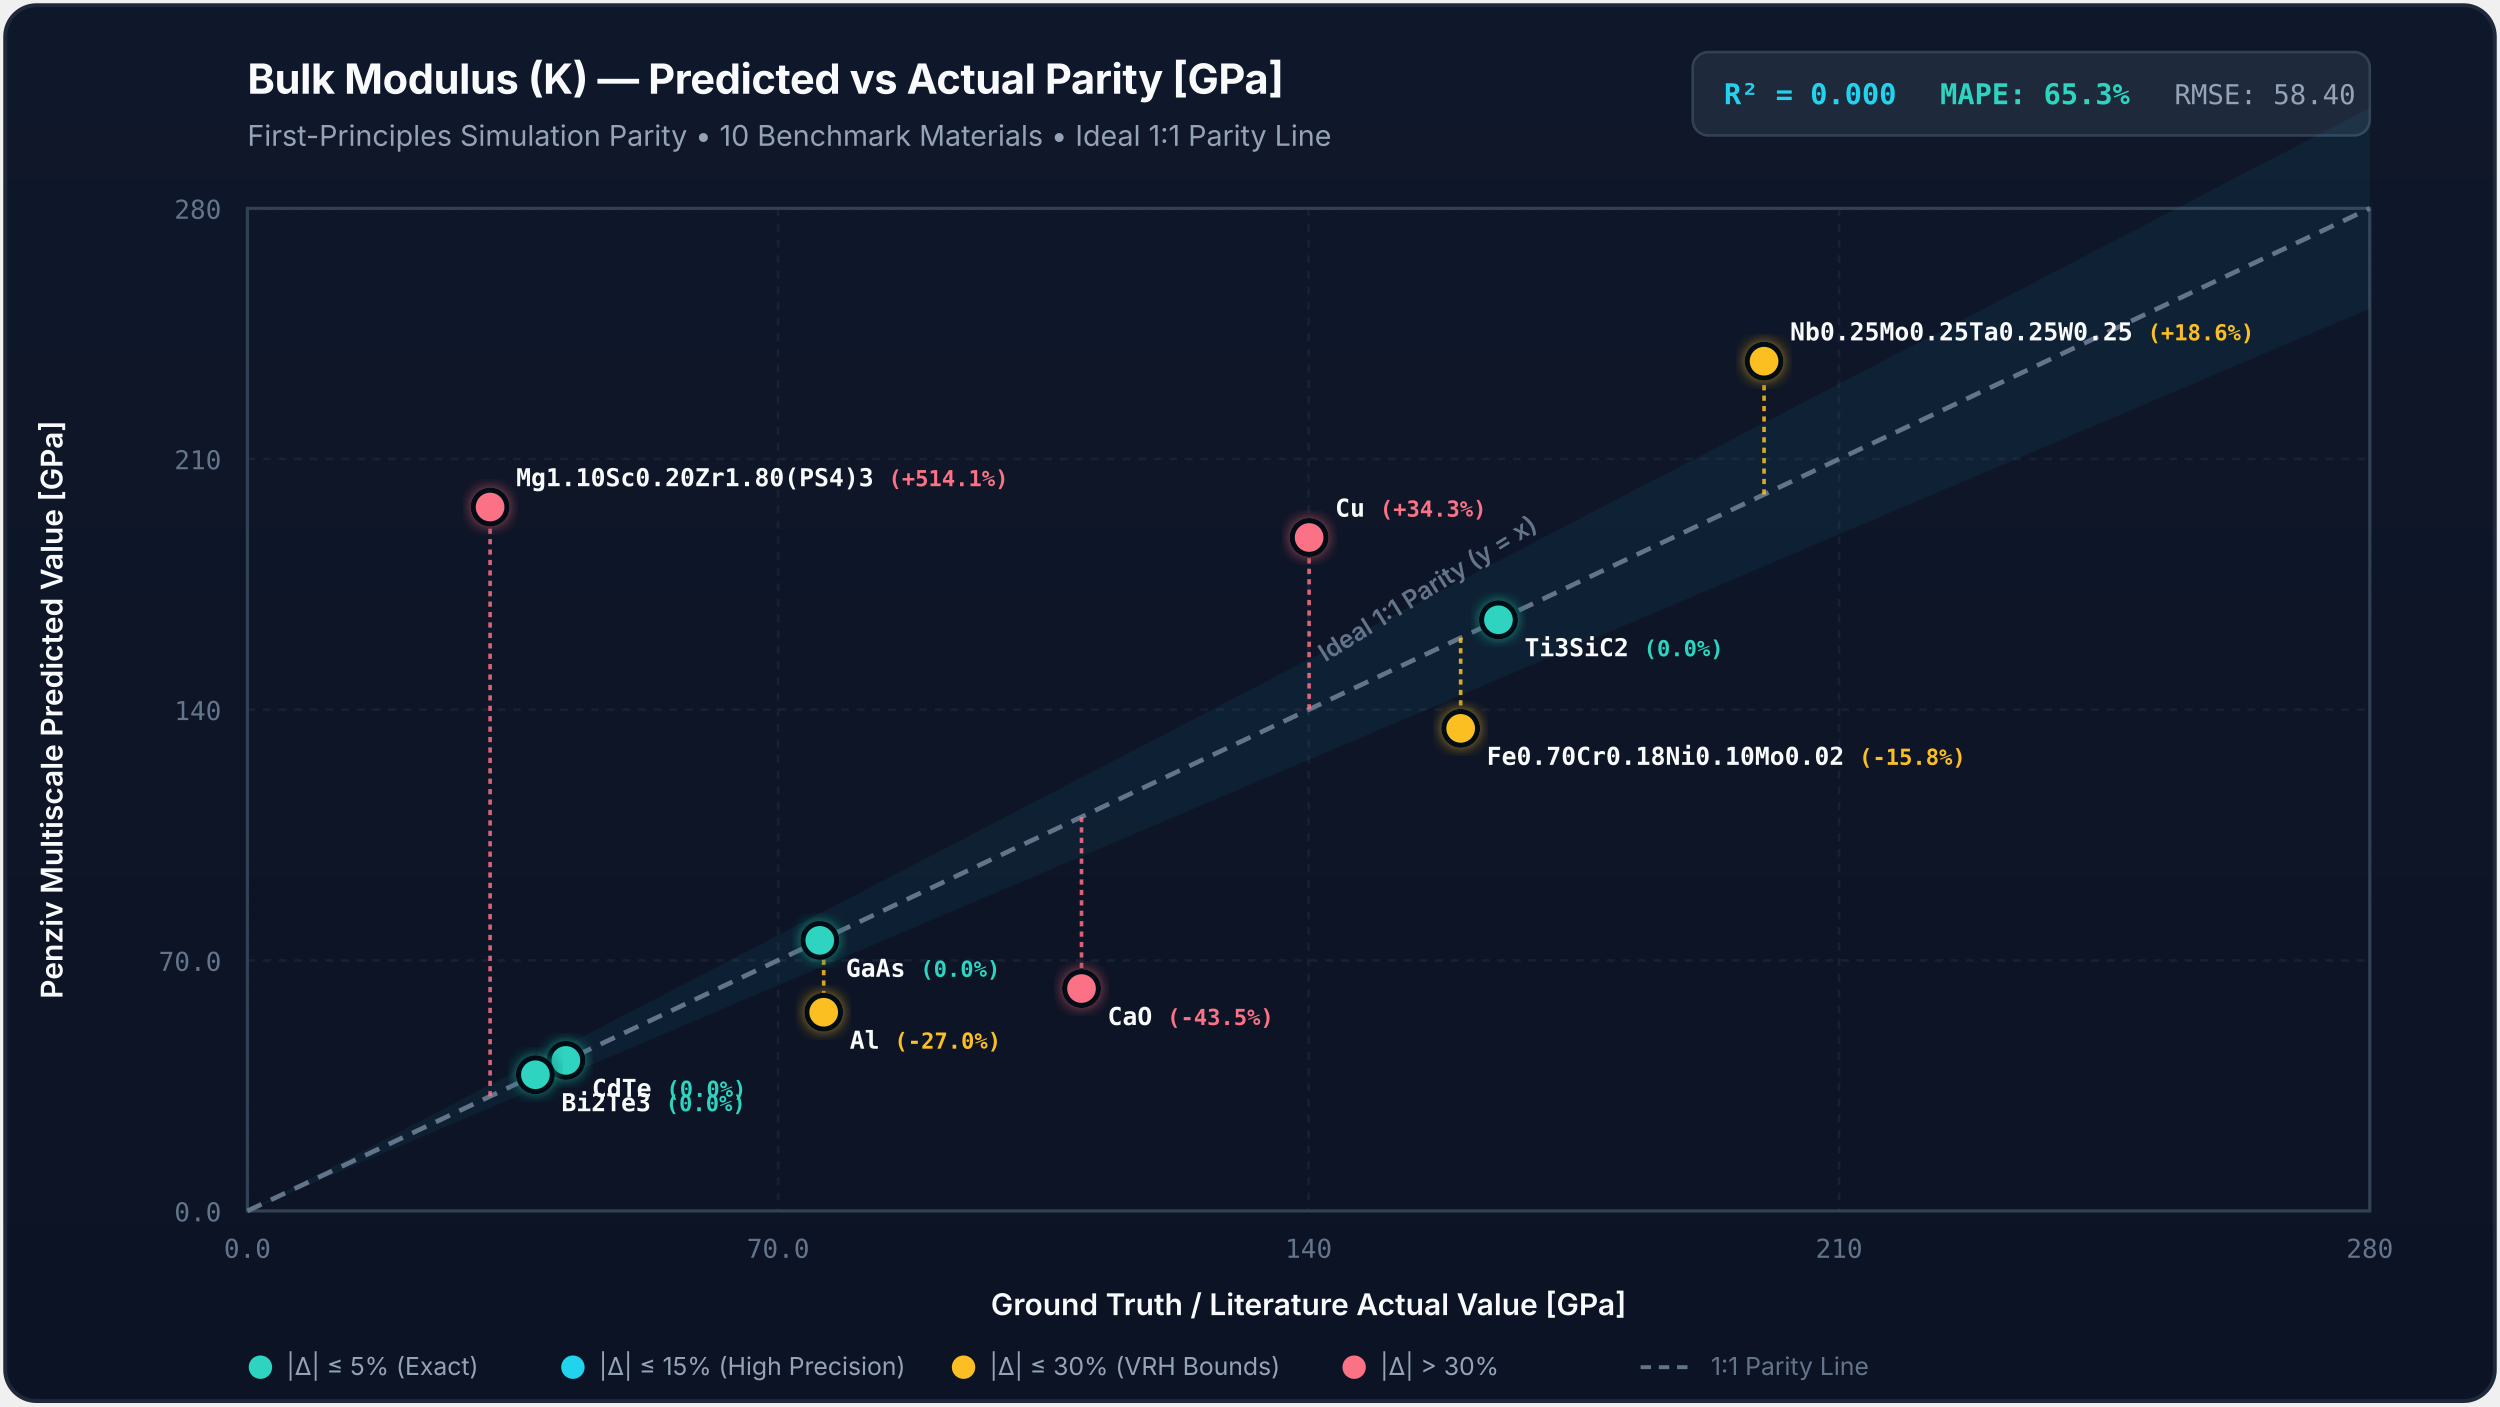
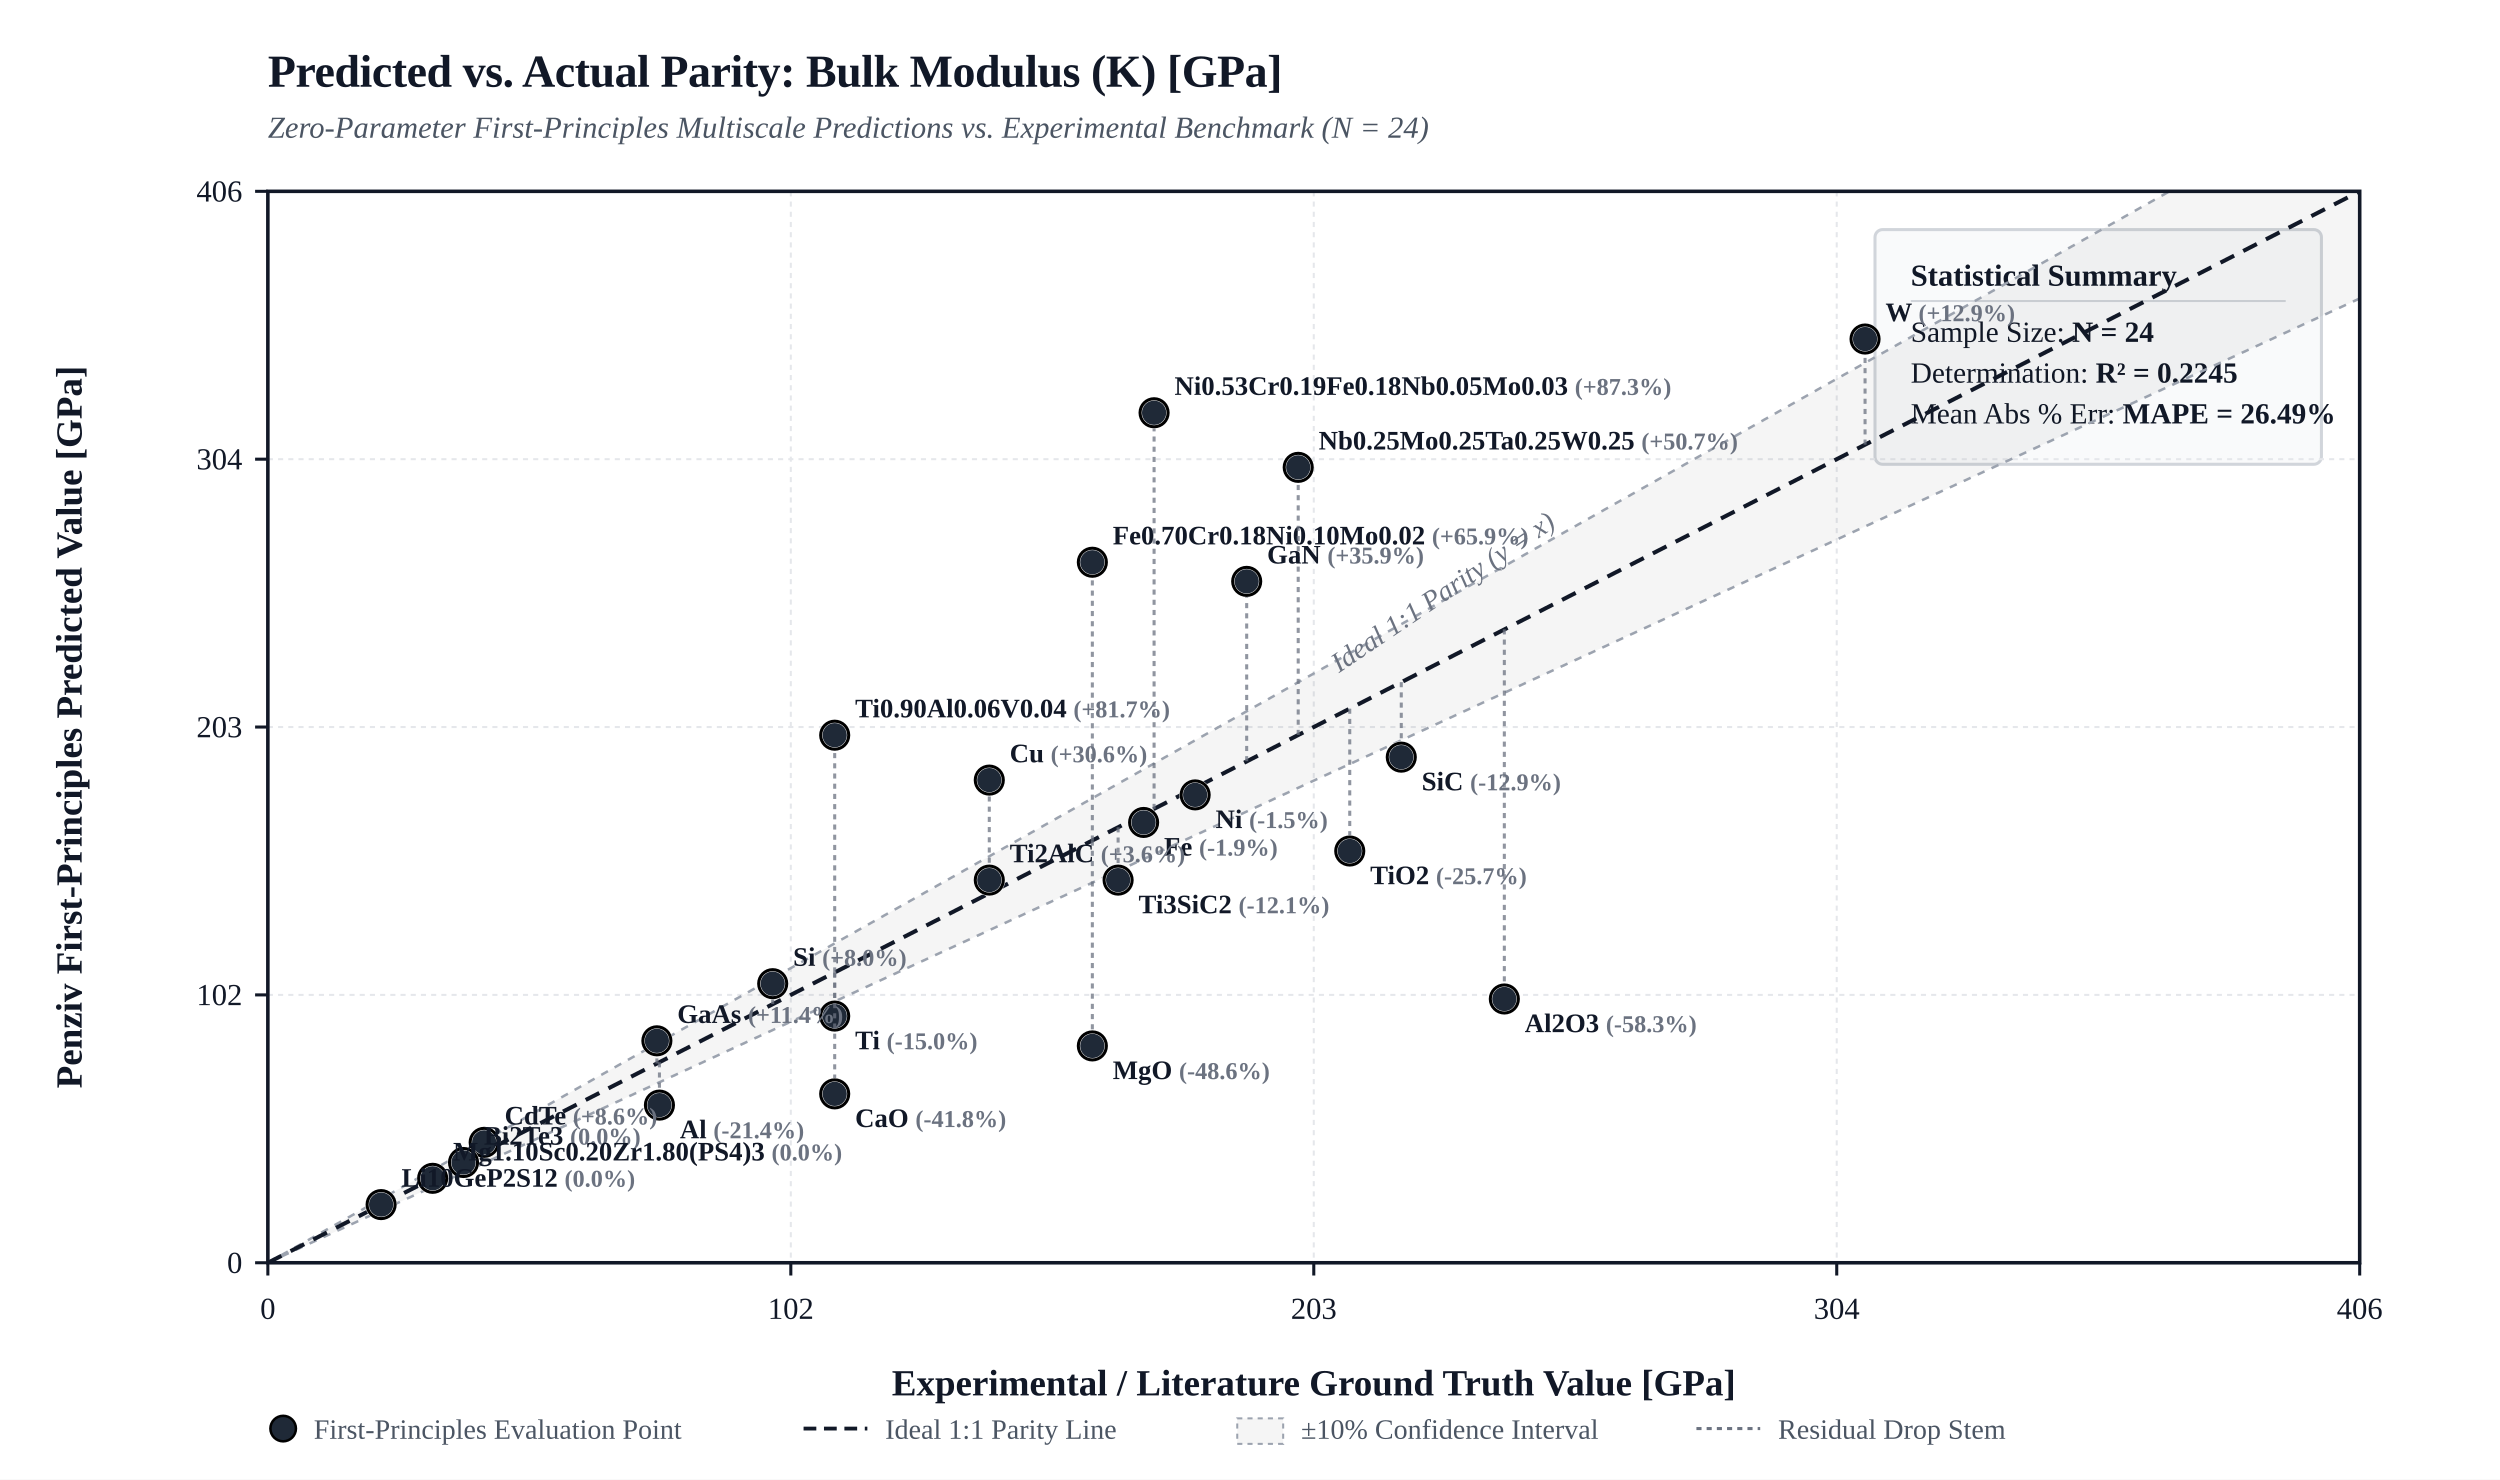
- <svg xmlns="http://www.w3.org/2000/svg" viewBox="0 0 960 540" width="100%" height="auto" style="background-color: #040D18; border-radius: 12px; font-family: Inter, -apple-system, sans-serif;">
+ <svg xmlns="http://www.w3.org/2000/svg" viewBox="0 0 980 580" width="100%" height="auto" style="background-color: #FFFFFF; border: 1px solid #E5E7EB; border-radius: 4px; font-family: 'Times New Roman', Times, 'DejaVu Serif', 'TeX Gyre Termes', Georgia, serif;">
  <defs>
-     <linearGradient id="gradParityCard" x1="0" y1="0" x2="0" y2="1">
-       <stop offset="0%" stop-color="#0F172A" />
-       <stop offset="100%" stop-color="#0B1324" />
-     </linearGradient>
-     <filter id="glowEffect" x="-30%" y="-30%" width="160%" height="160%">
-       <feGaussianBlur stdDeviation="3" result="blur" />
-       <feComposite in="SourceGraphic" in2="blur" operator="over" />
-     </filter>
+     <clipPath id="plotClip">
+       <rect x="105" y="75" width="820" height="420" />
+     </clipPath>
  </defs>
-   <rect x="2" y="2" width="956" height="536" rx="12" fill="url(#gradParityCard)" stroke="#1E293B" stroke-width="1.5" />
-   <text x="95" y="36" fill="#F8FAFC" font-size="16" font-weight="700" letter-spacing="-0.01em">Bulk Modulus (K) — Predicted vs Actual Parity [GPa]</text>
-   <text x="95" y="56" fill="#94A3B8" font-size="11">First-Principles Simulation Parity • 10 Benchmark Materials • Ideal 1:1 Parity Line</text>
-   <g transform="translate(650, 20)">
-     <rect width="260" height="32" rx="6" fill="#1E293B" stroke="#334155" stroke-width="1" />
-     <text x="12" y="20" fill="#22D3EE" font-family="JetBrains Mono, monospace" font-size="11" font-weight="700">R² = 0.000</text>
-     <text x="95" y="20" fill="#2DD4BF" font-family="JetBrains Mono, monospace" font-size="11" font-weight="700">MAPE: 65.3%</text>
-     <text x="185" y="20" fill="#94A3B8" font-family="JetBrains Mono, monospace" font-size="10.5">RMSE: 58.40</text>
+   <rect x="0" y="0" width="980" height="580" fill="#FFFFFF" />
+   <text x="105" y="34" fill="#111827" font-size="18" font-weight="bold" letter-spacing="-0.01em">Predicted vs. Actual Parity: Bulk Modulus (K) [GPa]</text>
+   <text x="105" y="54" fill="#4B5563" font-size="12" font-style="italic">Zero-Parameter First-Principles Multiscale Predictions vs. Experimental Benchmark (N = 24)</text>
+   <g transform="translate(735, 90)">
+     <rect width="175" height="92" rx="3" fill="#F9FAFB" stroke="#D1D5DB" stroke-width="1.2" />
+     <text x="14" y="22" fill="#111827" font-size="12" font-weight="bold">Statistical Summary</text>
+     <line x1="14" y1="28" x2="161" y2="28" stroke="#D1D5DB" stroke-width="0.8" />
+     <text x="14" y="44" fill="#111827" font-size="11.5">Sample Size: <tspan font-weight="bold">N = 24</tspan>
+     </text>
+     <text x="14" y="60" fill="#111827" font-size="11.5">Determination: <tspan font-weight="bold">R² = 0.2245</tspan>
+     </text>
+     <text x="14" y="76" fill="#111827" font-size="11.5">Mean Abs % Err: <tspan font-weight="bold">MAPE = 26.49%</tspan>
+     </text>
  </g>
-   <line x1="95.0" y1="80" x2="95.0" y2="465" stroke="#1E293B" stroke-width="1" stroke-dasharray="3,3" opacity="0.6" />
-   <line x1="95" y1="465.0" x2="910" y2="465.0" stroke="#1E293B" stroke-width="1" stroke-dasharray="3,3" opacity="0.6" />
-   <text x="85" y="469.0" fill="#64748B" font-family="JetBrains Mono, monospace" font-size="10" text-anchor="end">0.0</text>
-   <text x="95.0" y="483.0" fill="#64748B" font-family="JetBrains Mono, monospace" font-size="10" text-anchor="middle">0.0</text>
-   <line x1="298.8" y1="80" x2="298.8" y2="465" stroke="#1E293B" stroke-width="1" stroke-dasharray="3,3" opacity="0.6" />
-   <line x1="95" y1="368.8" x2="910" y2="368.8" stroke="#1E293B" stroke-width="1" stroke-dasharray="3,3" opacity="0.6" />
-   <text x="85" y="372.8" fill="#64748B" font-family="JetBrains Mono, monospace" font-size="10" text-anchor="end">70.0</text>
-   <text x="298.8" y="483.0" fill="#64748B" font-family="JetBrains Mono, monospace" font-size="10" text-anchor="middle">70.0</text>
-   <line x1="502.5" y1="80" x2="502.5" y2="465" stroke="#1E293B" stroke-width="1" stroke-dasharray="3,3" opacity="0.6" />
-   <line x1="95" y1="272.5" x2="910" y2="272.5" stroke="#1E293B" stroke-width="1" stroke-dasharray="3,3" opacity="0.6" />
-   <text x="85" y="276.5" fill="#64748B" font-family="JetBrains Mono, monospace" font-size="10" text-anchor="end">140</text>
-   <text x="502.5" y="483.0" fill="#64748B" font-family="JetBrains Mono, monospace" font-size="10" text-anchor="middle">140</text>
-   <line x1="706.2" y1="80" x2="706.2" y2="465" stroke="#1E293B" stroke-width="1" stroke-dasharray="3,3" opacity="0.6" />
-   <line x1="95" y1="176.2" x2="910" y2="176.2" stroke="#1E293B" stroke-width="1" stroke-dasharray="3,3" opacity="0.6" />
-   <text x="85" y="180.2" fill="#64748B" font-family="JetBrains Mono, monospace" font-size="10" text-anchor="end">210</text>
-   <text x="706.2" y="483.0" fill="#64748B" font-family="JetBrains Mono, monospace" font-size="10" text-anchor="middle">210</text>
-   <line x1="910.0" y1="80" x2="910.0" y2="465" stroke="#1E293B" stroke-width="1" stroke-dasharray="3,3" opacity="0.6" />
-   <line x1="95" y1="80.0" x2="910" y2="80.0" stroke="#1E293B" stroke-width="1" stroke-dasharray="3,3" opacity="0.6" />
-   <text x="85" y="84.0" fill="#64748B" font-family="JetBrains Mono, monospace" font-size="10" text-anchor="end">280</text>
-   <text x="910.0" y="483.0" fill="#64748B" font-family="JetBrains Mono, monospace" font-size="10" text-anchor="middle">280</text>
-   <rect x="95" y="80" width="815" height="385" fill="none" stroke="#334155" stroke-width="1.2" />
-   <polygon points="95.0,465.0 910.0,41.5 910.0,118.5 95.0,465.0" fill="#22D3EE" opacity="0.06" />
-   <line x1="95.0" y1="465.0" x2="910.0" y2="80.0" stroke="#64748B" stroke-width="1.8" stroke-dasharray="6,4" />
-   <text x="517.5" y="260.5" fill="#64748B" font-size="9.5" font-weight="600" transform="rotate(-32 502.5 272.5)">Ideal 1:1 Parity (y = x)</text>
-   <text x="502.5" y="505.0" fill="#F8FAFC" font-size="11.5" font-weight="600" text-anchor="middle">Ground Truth / Literature Actual Value  [GPa]</text>
-   <text x="24" y="272.5" fill="#F8FAFC" font-size="11.5" font-weight="600" text-anchor="middle" transform="rotate(-90 24 272.5)">Penziv Multiscale Predicted Value  [GPa]</text>
-   <line x1="502.7" y1="272.4" x2="502.7" y2="206.4" stroke="#FB7185" stroke-width="1.4" stroke-dasharray="2,2" opacity="0.85" />
-   <circle cx="502.7" cy="206.4" r="6.5" fill="#FB7185" stroke="#040D18" stroke-width="2" filter="url(#glowEffect)" />
-   <text x="512.7" y="198.4" fill="#F8FAFC" font-family="JetBrains Mono, monospace" font-size="9.5" font-weight="700" text-anchor="start">Cu <tspan fill="#FB7185" font-size="8.5">(+34.3%)</tspan>
+   <line x1="105.0" y1="75" x2="105.0" y2="495" stroke="#E5E7EB" stroke-width="0.8" stroke-dasharray="2,2" />
+   <line x1="105" y1="495.0" x2="925" y2="495.0" stroke="#E5E7EB" stroke-width="0.8" stroke-dasharray="2,2" />
+   <line x1="100" y1="495.0" x2="105" y2="495.0" stroke="#111827" stroke-width="1.2" />
+   <text x="95" y="499.0" fill="#111827" font-size="12" font-weight="500" text-anchor="end">0</text>
+   <line x1="105.0" y1="495" x2="105.0" y2="500" stroke="#111827" stroke-width="1.2" />
+   <text x="105.0" y="517.0" fill="#111827" font-size="12" font-weight="500" text-anchor="middle">0</text>
+   <line x1="310.0" y1="75" x2="310.0" y2="495" stroke="#E5E7EB" stroke-width="0.8" stroke-dasharray="2,2" />
+   <line x1="105" y1="390.0" x2="925" y2="390.0" stroke="#E5E7EB" stroke-width="0.8" stroke-dasharray="2,2" />
+   <line x1="100" y1="390.0" x2="105" y2="390.0" stroke="#111827" stroke-width="1.2" />
+   <text x="95" y="394.0" fill="#111827" font-size="12" font-weight="500" text-anchor="end">102</text>
+   <line x1="310.0" y1="495" x2="310.0" y2="500" stroke="#111827" stroke-width="1.2" />
+   <text x="310.0" y="517.0" fill="#111827" font-size="12" font-weight="500" text-anchor="middle">102</text>
+   <line x1="515.0" y1="75" x2="515.0" y2="495" stroke="#E5E7EB" stroke-width="0.8" stroke-dasharray="2,2" />
+   <line x1="105" y1="285.0" x2="925" y2="285.0" stroke="#E5E7EB" stroke-width="0.8" stroke-dasharray="2,2" />
+   <line x1="100" y1="285.0" x2="105" y2="285.0" stroke="#111827" stroke-width="1.2" />
+   <text x="95" y="289.0" fill="#111827" font-size="12" font-weight="500" text-anchor="end">203</text>
+   <line x1="515.0" y1="495" x2="515.0" y2="500" stroke="#111827" stroke-width="1.2" />
+   <text x="515.0" y="517.0" fill="#111827" font-size="12" font-weight="500" text-anchor="middle">203</text>
+   <line x1="720.0" y1="75" x2="720.0" y2="495" stroke="#E5E7EB" stroke-width="0.8" stroke-dasharray="2,2" />
+   <line x1="105" y1="180.0" x2="925" y2="180.0" stroke="#E5E7EB" stroke-width="0.8" stroke-dasharray="2,2" />
+   <line x1="100" y1="180.0" x2="105" y2="180.0" stroke="#111827" stroke-width="1.2" />
+   <text x="95" y="184.0" fill="#111827" font-size="12" font-weight="500" text-anchor="end">304</text>
+   <line x1="720.0" y1="495" x2="720.0" y2="500" stroke="#111827" stroke-width="1.2" />
+   <text x="720.0" y="517.0" fill="#111827" font-size="12" font-weight="500" text-anchor="middle">304</text>
+   <line x1="925.0" y1="75" x2="925.0" y2="495" stroke="#E5E7EB" stroke-width="0.8" stroke-dasharray="2,2" />
+   <line x1="105" y1="75.0" x2="925" y2="75.0" stroke="#E5E7EB" stroke-width="0.8" stroke-dasharray="2,2" />
+   <line x1="100" y1="75.0" x2="105" y2="75.0" stroke="#111827" stroke-width="1.2" />
+   <text x="95" y="79.0" fill="#111827" font-size="12" font-weight="500" text-anchor="end">406</text>
+   <line x1="925.0" y1="495" x2="925.0" y2="500" stroke="#111827" stroke-width="1.2" />
+   <text x="925.0" y="517.0" fill="#111827" font-size="12" font-weight="500" text-anchor="middle">406</text>
+   <polygon points="105.0,495.0 925.0,33.0 925.0,117.0 105.0,495.0" fill="rgba(0, 0, 0, 0.04)" clip-path="url(#plotClip)" />
+   <line x1="105.0" y1="495.0" x2="925.0" y2="33.0" stroke="#9CA3AF" stroke-width="1.0" stroke-dasharray="3,3" clip-path="url(#plotClip)" />
+   <line x1="105.0" y1="495.0" x2="925.0" y2="117.0" stroke="#9CA3AF" stroke-width="1.0" stroke-dasharray="3,3" clip-path="url(#plotClip)" />
+   <line x1="105.0" y1="495.0" x2="925.0" y2="75.0" stroke="#111827" stroke-width="1.6" stroke-dasharray="6,4" clip-path="url(#plotClip)" />
+   <text x="535.0" y="273.0" fill="#6B7280" font-size="11" font-style="italic" transform="rotate(-34 515.0 285.0)">Ideal 1:1 Parity (y = x)</text>
+   <rect x="105" y="75" width="820" height="420" fill="none" stroke="#111827" stroke-width="1.4" />
+   <text x="515.0" y="547.0" fill="#111827" font-size="14.5" font-weight="bold" text-anchor="middle">Experimental / Literature Ground Truth Value [GPa]</text>
+   <text x="32" y="285.0" fill="#111827" font-size="14.5" font-weight="bold" text-anchor="middle" transform="rotate(-90 32 285.0)">Penziv First-Principles Predicted Value [GPa]</text>
+   <line x1="387.8" y1="350.2" x2="387.8" y2="305.8" stroke="#6B7280" stroke-width="1.2" stroke-dasharray="2,2" opacity="0.75" clip-path="url(#plotClip)" />
+   <circle cx="387.8" cy="305.8" r="5.5" fill="#1F2937" stroke="#FFFFFF" stroke-width="1.5" />
+   <circle cx="387.8" cy="305.8" r="5.5" fill="none" stroke="#000000" stroke-width="1.2" />
+   <text x="395.8" y="298.8" fill="#111827" font-size="10.5" font-weight="600" text-anchor="start">Cu <tspan fill="#6B7280" font-size="9.5">(+30.6%)</tspan>
  </text>
-   <line x1="316.3" y1="360.5" x2="316.3" y2="388.7" stroke="#FBBF24" stroke-width="1.4" stroke-dasharray="2,2" opacity="0.85" />
-   <circle cx="316.3" cy="388.7" r="6.5" fill="#FBBF24" stroke="#040D18" stroke-width="2" filter="url(#glowEffect)" />
-   <text x="326.3" y="402.7" fill="#F8FAFC" font-family="JetBrains Mono, monospace" font-size="9.5" font-weight="700" text-anchor="start">Al <tspan fill="#FBBF24" font-size="8.5">(-27.0%)</tspan>
+   <line x1="258.5" y1="416.4" x2="258.5" y2="433.2" stroke="#6B7280" stroke-width="1.2" stroke-dasharray="2,2" opacity="0.75" clip-path="url(#plotClip)" />
+   <circle cx="258.5" cy="433.2" r="5.5" fill="#1F2937" stroke="#FFFFFF" stroke-width="1.5" />
+   <circle cx="258.5" cy="433.2" r="5.5" fill="none" stroke="#000000" stroke-width="1.2" />
+   <text x="266.5" y="446.2" fill="#111827" font-size="10.5" font-weight="600" text-anchor="start">Al <tspan fill="#6B7280" font-size="9.5">(-21.4%)</tspan>
  </text>
-   <line x1="415.3" y1="313.7" x2="415.3" y2="379.6" stroke="#FB7185" stroke-width="1.4" stroke-dasharray="2,2" opacity="0.85" />
-   <circle cx="415.3" cy="379.6" r="6.5" fill="#FB7185" stroke="#040D18" stroke-width="2" filter="url(#glowEffect)" />
-   <text x="425.3" y="393.6" fill="#F8FAFC" font-family="JetBrains Mono, monospace" font-size="9.5" font-weight="700" text-anchor="start">CaO <tspan fill="#FB7185" font-size="8.5">(-43.5%)</tspan>
+   <line x1="468.5" y1="308.8" x2="468.5" y2="311.6" stroke="#6B7280" stroke-width="1.2" stroke-dasharray="2,2" opacity="0.75" clip-path="url(#plotClip)" />
+   <circle cx="468.5" cy="311.6" r="5.5" fill="#1F2937" stroke="#FFFFFF" stroke-width="1.5" />
+   <circle cx="468.5" cy="311.6" r="5.5" fill="none" stroke="#000000" stroke-width="1.2" />
+   <text x="476.5" y="324.6" fill="#111827" font-size="10.5" font-weight="600" text-anchor="start">Ni <tspan fill="#6B7280" font-size="9.5">(-1.5%)</tspan>
  </text>
-   <line x1="560.9" y1="244.9" x2="560.9" y2="279.7" stroke="#FBBF24" stroke-width="1.4" stroke-dasharray="2,2" opacity="0.85" />
-   <circle cx="560.9" cy="279.7" r="6.5" fill="#FBBF24" stroke="#040D18" stroke-width="2" filter="url(#glowEffect)" />
-   <text x="570.9" y="293.7" fill="#F8FAFC" font-family="JetBrains Mono, monospace" font-size="9.5" font-weight="700" text-anchor="start">Fe0.70Cr0.18Ni0.10Mo0.02 <tspan fill="#FBBF24" font-size="8.5">(-15.8%)</tspan>
+   <line x1="327.2" y1="381.2" x2="327.2" y2="398.3" stroke="#6B7280" stroke-width="1.2" stroke-dasharray="2,2" opacity="0.75" clip-path="url(#plotClip)" />
+   <circle cx="327.2" cy="398.3" r="5.5" fill="#1F2937" stroke="#FFFFFF" stroke-width="1.5" />
+   <circle cx="327.2" cy="398.3" r="5.5" fill="none" stroke="#000000" stroke-width="1.2" />
+   <text x="335.2" y="411.3" fill="#111827" font-size="10.5" font-weight="600" text-anchor="start">Ti <tspan fill="#6B7280" font-size="9.5">(-15.0%)</tspan>
  </text>
-   <line x1="575.4" y1="238.0" x2="575.4" y2="238.0" stroke="#2DD4BF" stroke-width="1.4" stroke-dasharray="2,2" opacity="0.85" />
-   <circle cx="575.4" cy="238.0" r="6.5" fill="#2DD4BF" stroke="#040D18" stroke-width="2" filter="url(#glowEffect)" />
-   <text x="585.4" y="252.0" fill="#F8FAFC" font-family="JetBrains Mono, monospace" font-size="9.5" font-weight="700" text-anchor="start">Ti3SiC2 <tspan fill="#2DD4BF" font-size="8.5">(0.0%)</tspan>
+   <line x1="731.1" y1="174.3" x2="731.1" y2="132.9" stroke="#6B7280" stroke-width="1.2" stroke-dasharray="2,2" opacity="0.75" clip-path="url(#plotClip)" />
+   <circle cx="731.1" cy="132.9" r="5.5" fill="#1F2937" stroke="#FFFFFF" stroke-width="1.5" />
+   <circle cx="731.1" cy="132.9" r="5.5" fill="none" stroke="#000000" stroke-width="1.2" />
+   <text x="739.1" y="125.9" fill="#111827" font-size="10.5" font-weight="600" text-anchor="start">W <tspan fill="#6B7280" font-size="9.5">(+12.9%)</tspan>
  </text>
-   <line x1="677.4" y1="189.9" x2="677.4" y2="138.7" stroke="#FBBF24" stroke-width="1.4" stroke-dasharray="2,2" opacity="0.85" />
-   <circle cx="677.4" cy="138.7" r="6.5" fill="#FBBF24" stroke="#040D18" stroke-width="2" filter="url(#glowEffect)" />
-   <text x="687.4" y="130.7" fill="#F8FAFC" font-family="JetBrains Mono, monospace" font-size="9.5" font-weight="700" text-anchor="start">Nb0.25Mo0.25Ta0.25W0.25 <tspan fill="#FBBF24" font-size="8.5">(+18.6%)</tspan>
+   <line x1="448.3" y1="319.1" x2="448.3" y2="322.4" stroke="#6B7280" stroke-width="1.2" stroke-dasharray="2,2" opacity="0.75" clip-path="url(#plotClip)" />
+   <circle cx="448.3" cy="322.4" r="5.5" fill="#1F2937" stroke="#FFFFFF" stroke-width="1.5" />
+   <circle cx="448.3" cy="322.4" r="5.5" fill="none" stroke="#000000" stroke-width="1.2" />
+   <text x="456.3" y="335.4" fill="#111827" font-size="10.5" font-weight="600" text-anchor="start">Fe <tspan fill="#6B7280" font-size="9.5">(-1.9%)</tspan>
  </text>
-   <line x1="188.2" y1="421.0" x2="188.2" y2="194.7" stroke="#FB7185" stroke-width="1.4" stroke-dasharray="2,2" opacity="0.85" />
-   <circle cx="188.2" cy="194.7" r="6.5" fill="#FB7185" stroke="#040D18" stroke-width="2" filter="url(#glowEffect)" />
-   <text x="198.2" y="186.7" fill="#F8FAFC" font-family="JetBrains Mono, monospace" font-size="9.5" font-weight="700" text-anchor="start">Mg1.10Sc0.20Zr1.80(PS4)3 <tspan fill="#FB7185" font-size="8.5">(+514.1%)</tspan>
+   <line x1="428.2" y1="329.5" x2="428.2" y2="220.4" stroke="#6B7280" stroke-width="1.2" stroke-dasharray="2,2" opacity="0.75" clip-path="url(#plotClip)" />
+   <circle cx="428.2" cy="220.4" r="5.5" fill="#1F2937" stroke="#FFFFFF" stroke-width="1.5" />
+   <circle cx="428.2" cy="220.4" r="5.5" fill="none" stroke="#000000" stroke-width="1.2" />
+   <text x="436.2" y="213.4" fill="#111827" font-size="10.5" font-weight="600" text-anchor="start">Fe0.70Cr0.18Ni0.10Mo0.02 <tspan fill="#6B7280" font-size="9.5">(+65.9%)</tspan>
  </text>
-   <line x1="314.8" y1="361.1" x2="314.8" y2="361.1" stroke="#2DD4BF" stroke-width="1.4" stroke-dasharray="2,2" opacity="0.85" />
-   <circle cx="314.8" cy="361.1" r="6.5" fill="#2DD4BF" stroke="#040D18" stroke-width="2" filter="url(#glowEffect)" />
-   <text x="324.8" y="375.1" fill="#F8FAFC" font-family="JetBrains Mono, monospace" font-size="9.5" font-weight="700" text-anchor="start">GaAs <tspan fill="#2DD4BF" font-size="8.5">(0.0%)</tspan>
+   <line x1="452.4" y1="317.1" x2="452.4" y2="161.8" stroke="#6B7280" stroke-width="1.2" stroke-dasharray="2,2" opacity="0.75" clip-path="url(#plotClip)" />
+   <circle cx="452.4" cy="161.8" r="5.5" fill="#1F2937" stroke="#FFFFFF" stroke-width="1.5" />
+   <circle cx="452.4" cy="161.8" r="5.5" fill="none" stroke="#000000" stroke-width="1.2" />
+   <text x="460.4" y="154.8" fill="#111827" font-size="10.5" font-weight="600" text-anchor="start">Ni0.53Cr0.19Fe0.18Nb0.05Mo0.03 <tspan fill="#6B7280" font-size="9.5">(+87.3%)</tspan>
  </text>
-   <line x1="217.3" y1="407.2" x2="217.3" y2="407.2" stroke="#2DD4BF" stroke-width="1.4" stroke-dasharray="2,2" opacity="0.85" />
-   <circle cx="217.3" cy="407.2" r="6.5" fill="#2DD4BF" stroke="#040D18" stroke-width="2" filter="url(#glowEffect)" />
-   <text x="227.3" y="421.2" fill="#F8FAFC" font-family="JetBrains Mono, monospace" font-size="9.5" font-weight="700" text-anchor="start">CdTe <tspan fill="#2DD4BF" font-size="8.5">(0.0%)</tspan>
+   <line x1="327.2" y1="381.2" x2="327.2" y2="288.2" stroke="#6B7280" stroke-width="1.2" stroke-dasharray="2,2" opacity="0.75" clip-path="url(#plotClip)" />
+   <circle cx="327.2" cy="288.2" r="5.5" fill="#1F2937" stroke="#FFFFFF" stroke-width="1.5" />
+   <circle cx="327.2" cy="288.2" r="5.5" fill="none" stroke="#000000" stroke-width="1.2" />
+   <text x="335.2" y="281.2" fill="#111827" font-size="10.5" font-weight="600" text-anchor="start">Ti0.90Al0.06V0.04 <tspan fill="#6B7280" font-size="9.5">(+81.7%)</tspan>
  </text>
-   <line x1="205.6" y1="412.7" x2="205.6" y2="412.7" stroke="#2DD4BF" stroke-width="1.4" stroke-dasharray="2,2" opacity="0.85" />
-   <circle cx="205.6" cy="412.7" r="6.5" fill="#2DD4BF" stroke="#040D18" stroke-width="2" filter="url(#glowEffect)" />
-   <text x="215.6" y="426.7" fill="#F8FAFC" font-family="JetBrains Mono, monospace" font-size="9.5" font-weight="700" text-anchor="start">Bi2Te3 <tspan fill="#2DD4BF" font-size="8.5">(0.0%)</tspan>
+   <line x1="508.9" y1="288.1" x2="508.9" y2="183.2" stroke="#6B7280" stroke-width="1.2" stroke-dasharray="2,2" opacity="0.75" clip-path="url(#plotClip)" />
+   <circle cx="508.9" cy="183.2" r="5.5" fill="#1F2937" stroke="#FFFFFF" stroke-width="1.5" />
+   <circle cx="508.9" cy="183.2" r="5.5" fill="none" stroke="#000000" stroke-width="1.2" />
+   <text x="516.9" y="176.2" fill="#111827" font-size="10.5" font-weight="600" text-anchor="start">Nb0.25Mo0.25Ta0.25W0.25 <tspan fill="#6B7280" font-size="9.5">(+50.7%)</tspan>
  </text>
-   <g transform="translate(95, 528)" font-size="9.5">
-     <circle cx="5" cy="-3" r="4.5" fill="#2DD4BF" />
-     <text x="15" y="0" fill="#94A3B8">|Δ| ≤ 5% (Exact)</text>
-     <circle cx="125" cy="-3" r="4.5" fill="#22D3EE" />
-     <text x="135" y="0" fill="#94A3B8">|Δ| ≤ 15% (High Precision)</text>
-     <circle cx="275" cy="-3" r="4.5" fill="#FBBF24" />
-     <text x="285" y="0" fill="#94A3B8">|Δ| ≤ 30% (VRH Bounds)</text>
-     <circle cx="425" cy="-3" r="4.5" fill="#FB7185" />
-     <text x="435" y="0" fill="#94A3B8">|Δ| &gt; 30%</text>
-     <line x1="535" y1="-3" x2="555" y2="-3" stroke="#64748B" stroke-dasharray="4,3" stroke-width="1.5" />
-     <text x="562" y="0" fill="#64748B">1:1 Parity Line</text>
+   <line x1="438.3" y1="324.3" x2="438.3" y2="345.0" stroke="#6B7280" stroke-width="1.2" stroke-dasharray="2,2" opacity="0.75" clip-path="url(#plotClip)" />
+   <circle cx="438.3" cy="345.0" r="5.5" fill="#1F2937" stroke="#FFFFFF" stroke-width="1.5" />
+   <circle cx="438.3" cy="345.0" r="5.5" fill="none" stroke="#000000" stroke-width="1.2" />
+   <text x="446.3" y="358.0" fill="#111827" font-size="10.5" font-weight="600" text-anchor="start">Ti3SiC2 <tspan fill="#6B7280" font-size="9.5">(-12.1%)</tspan>
+   </text>
+   <line x1="387.8" y1="350.2" x2="387.8" y2="345.0" stroke="#6B7280" stroke-width="1.2" stroke-dasharray="2,2" opacity="0.75" clip-path="url(#plotClip)" />
+   <circle cx="387.8" cy="345.0" r="5.5" fill="#1F2937" stroke="#FFFFFF" stroke-width="1.5" />
+   <circle cx="387.8" cy="345.0" r="5.5" fill="none" stroke="#000000" stroke-width="1.2" />
+   <text x="395.8" y="338.0" fill="#111827" font-size="10.5" font-weight="600" text-anchor="start">Ti2AlC <tspan fill="#6B7280" font-size="9.5">(+3.6%)</tspan>
+   </text>
+   <line x1="327.2" y1="381.2" x2="327.2" y2="428.8" stroke="#6B7280" stroke-width="1.2" stroke-dasharray="2,2" opacity="0.75" clip-path="url(#plotClip)" />
+   <circle cx="327.2" cy="428.8" r="5.5" fill="#1F2937" stroke="#FFFFFF" stroke-width="1.5" />
+   <circle cx="327.2" cy="428.8" r="5.5" fill="none" stroke="#000000" stroke-width="1.2" />
+   <text x="335.2" y="441.8" fill="#111827" font-size="10.5" font-weight="600" text-anchor="start">CaO <tspan fill="#6B7280" font-size="9.5">(-41.8%)</tspan>
+   </text>
+   <line x1="428.2" y1="329.5" x2="428.2" y2="410.0" stroke="#6B7280" stroke-width="1.2" stroke-dasharray="2,2" opacity="0.75" clip-path="url(#plotClip)" />
+   <circle cx="428.2" cy="410.0" r="5.5" fill="#1F2937" stroke="#FFFFFF" stroke-width="1.5" />
+   <circle cx="428.2" cy="410.0" r="5.5" fill="none" stroke="#000000" stroke-width="1.2" />
+   <text x="436.2" y="423.0" fill="#111827" font-size="10.5" font-weight="600" text-anchor="start">MgO <tspan fill="#6B7280" font-size="9.5">(-48.6%)</tspan>
+   </text>
+   <line x1="589.7" y1="246.7" x2="589.7" y2="391.6" stroke="#6B7280" stroke-width="1.2" stroke-dasharray="2,2" opacity="0.75" clip-path="url(#plotClip)" />
+   <circle cx="589.7" cy="391.6" r="5.5" fill="#1F2937" stroke="#FFFFFF" stroke-width="1.5" />
+   <circle cx="589.7" cy="391.6" r="5.5" fill="none" stroke="#000000" stroke-width="1.2" />
+   <text x="597.7" y="404.6" fill="#111827" font-size="10.5" font-weight="600" text-anchor="start">Al2O3 <tspan fill="#6B7280" font-size="9.5">(-58.3%)</tspan>
+   </text>
+   <line x1="529.1" y1="277.8" x2="529.1" y2="333.6" stroke="#6B7280" stroke-width="1.2" stroke-dasharray="2,2" opacity="0.75" clip-path="url(#plotClip)" />
+   <circle cx="529.1" cy="333.6" r="5.5" fill="#1F2937" stroke="#FFFFFF" stroke-width="1.5" />
+   <circle cx="529.1" cy="333.6" r="5.5" fill="none" stroke="#000000" stroke-width="1.2" />
+   <text x="537.1" y="346.6" fill="#111827" font-size="10.5" font-weight="600" text-anchor="start">TiO2 <tspan fill="#6B7280" font-size="9.5">(-25.7%)</tspan>
+   </text>
+   <line x1="549.3" y1="267.4" x2="549.3" y2="296.8" stroke="#6B7280" stroke-width="1.2" stroke-dasharray="2,2" opacity="0.75" clip-path="url(#plotClip)" />
+   <circle cx="549.3" cy="296.8" r="5.5" fill="#1F2937" stroke="#FFFFFF" stroke-width="1.5" />
+   <circle cx="549.3" cy="296.8" r="5.5" fill="none" stroke="#000000" stroke-width="1.2" />
+   <text x="557.3" y="309.8" fill="#111827" font-size="10.5" font-weight="600" text-anchor="start">SiC <tspan fill="#6B7280" font-size="9.5">(-12.9%)</tspan>
+   </text>
+   <line x1="488.7" y1="298.4" x2="488.7" y2="227.9" stroke="#6B7280" stroke-width="1.2" stroke-dasharray="2,2" opacity="0.75" clip-path="url(#plotClip)" />
+   <circle cx="488.7" cy="227.9" r="5.5" fill="#1F2937" stroke="#FFFFFF" stroke-width="1.5" />
+   <circle cx="488.7" cy="227.9" r="5.5" fill="none" stroke="#000000" stroke-width="1.2" />
+   <text x="496.7" y="220.9" fill="#111827" font-size="10.5" font-weight="600" text-anchor="start">GaN <tspan fill="#6B7280" font-size="9.5">(+35.9%)</tspan>
+   </text>
+   <line x1="302.9" y1="393.6" x2="302.9" y2="385.6" stroke="#6B7280" stroke-width="1.2" stroke-dasharray="2,2" opacity="0.75" clip-path="url(#plotClip)" />
+   <circle cx="302.9" cy="385.6" r="5.5" fill="#1F2937" stroke="#FFFFFF" stroke-width="1.5" />
+   <circle cx="302.9" cy="385.6" r="5.5" fill="none" stroke="#000000" stroke-width="1.2" />
+   <text x="310.9" y="378.6" fill="#111827" font-size="10.5" font-weight="600" text-anchor="start">Si <tspan fill="#6B7280" font-size="9.5">(+8.0%)</tspan>
+   </text>
+   <line x1="257.5" y1="416.9" x2="257.5" y2="408.0" stroke="#6B7280" stroke-width="1.2" stroke-dasharray="2,2" opacity="0.75" clip-path="url(#plotClip)" />
+   <circle cx="257.5" cy="408.0" r="5.5" fill="#1F2937" stroke="#FFFFFF" stroke-width="1.5" />
+   <circle cx="257.5" cy="408.0" r="5.5" fill="none" stroke="#000000" stroke-width="1.2" />
+   <text x="265.5" y="401.0" fill="#111827" font-size="10.5" font-weight="600" text-anchor="start">GaAs <tspan fill="#6B7280" font-size="9.5">(+11.4%)</tspan>
+   </text>
+   <line x1="189.8" y1="451.6" x2="189.8" y2="447.8" stroke="#6B7280" stroke-width="1.2" stroke-dasharray="2,2" opacity="0.75" clip-path="url(#plotClip)" />
+   <circle cx="189.8" cy="447.8" r="5.5" fill="#1F2937" stroke="#FFFFFF" stroke-width="1.5" />
+   <circle cx="189.8" cy="447.8" r="5.5" fill="none" stroke="#000000" stroke-width="1.2" />
+   <text x="197.8" y="440.8" fill="#111827" font-size="10.5" font-weight="600" text-anchor="start">CdTe <tspan fill="#6B7280" font-size="9.5">(+8.6%)</tspan>
+   </text>
+   <line x1="181.7" y1="455.7" x2="181.7" y2="455.7" stroke="#6B7280" stroke-width="1.2" stroke-dasharray="2,2" opacity="0.75" clip-path="url(#plotClip)" />
+   <circle cx="181.7" cy="455.7" r="5.5" fill="#1F2937" stroke="#FFFFFF" stroke-width="1.5" />
+   <circle cx="181.7" cy="455.7" r="5.5" fill="none" stroke="#000000" stroke-width="1.2" />
+   <text x="189.7" y="448.7" fill="#111827" font-size="10.5" font-weight="600" text-anchor="start">Bi2Te3 <tspan fill="#6B7280" font-size="9.5">(0.0%)</tspan>
+   </text>
+   <line x1="169.6" y1="461.9" x2="169.6" y2="461.9" stroke="#6B7280" stroke-width="1.2" stroke-dasharray="2,2" opacity="0.75" clip-path="url(#plotClip)" />
+   <circle cx="169.6" cy="461.9" r="5.5" fill="#1F2937" stroke="#FFFFFF" stroke-width="1.5" />
+   <circle cx="169.6" cy="461.9" r="5.5" fill="none" stroke="#000000" stroke-width="1.2" />
+   <text x="177.6" y="454.9" fill="#111827" font-size="10.5" font-weight="600" text-anchor="start">Mg1.10Sc0.20Zr1.80(PS4)3 <tspan fill="#6B7280" font-size="9.5">(0.0%)</tspan>
+   </text>
+   <line x1="149.4" y1="472.2" x2="149.4" y2="472.2" stroke="#6B7280" stroke-width="1.2" stroke-dasharray="2,2" opacity="0.75" clip-path="url(#plotClip)" />
+   <circle cx="149.4" cy="472.2" r="5.5" fill="#1F2937" stroke="#FFFFFF" stroke-width="1.5" />
+   <circle cx="149.4" cy="472.2" r="5.5" fill="none" stroke="#000000" stroke-width="1.2" />
+   <text x="157.4" y="465.2" fill="#111827" font-size="10.5" font-weight="600" text-anchor="start">Li10GeP2S12 <tspan fill="#6B7280" font-size="9.5">(0.0%)</tspan>
+   </text>
+   <g transform="translate(105, 564)" font-size="11" fill="#4B5563">
+     <circle cx="6" cy="-4" r="5" fill="#1F2937" stroke="#000000" stroke-width="1.0" />
+     <text x="18" y="0">First-Principles Evaluation Point</text>
+     <line x1="210" y1="-4" x2="235" y2="-4" stroke="#111827" stroke-dasharray="5,3" stroke-width="1.5" />
+     <text x="242" y="0">Ideal 1:1 Parity Line</text>
+     <rect x="380" y="-8" width="18" height="10" fill="rgba(0, 0, 0, 0.04)" stroke="#9CA3AF" stroke-dasharray="2,2" stroke-width="0.8" />
+     <text x="405" y="0">±10% Confidence Interval</text>
+     <line x1="560" y1="-4" x2="585" y2="-4" stroke="#6B7280" stroke-dasharray="2,2" stroke-width="1.2" />
+     <text x="592" y="0">Residual Drop Stem</text>
  </g>
</svg>
